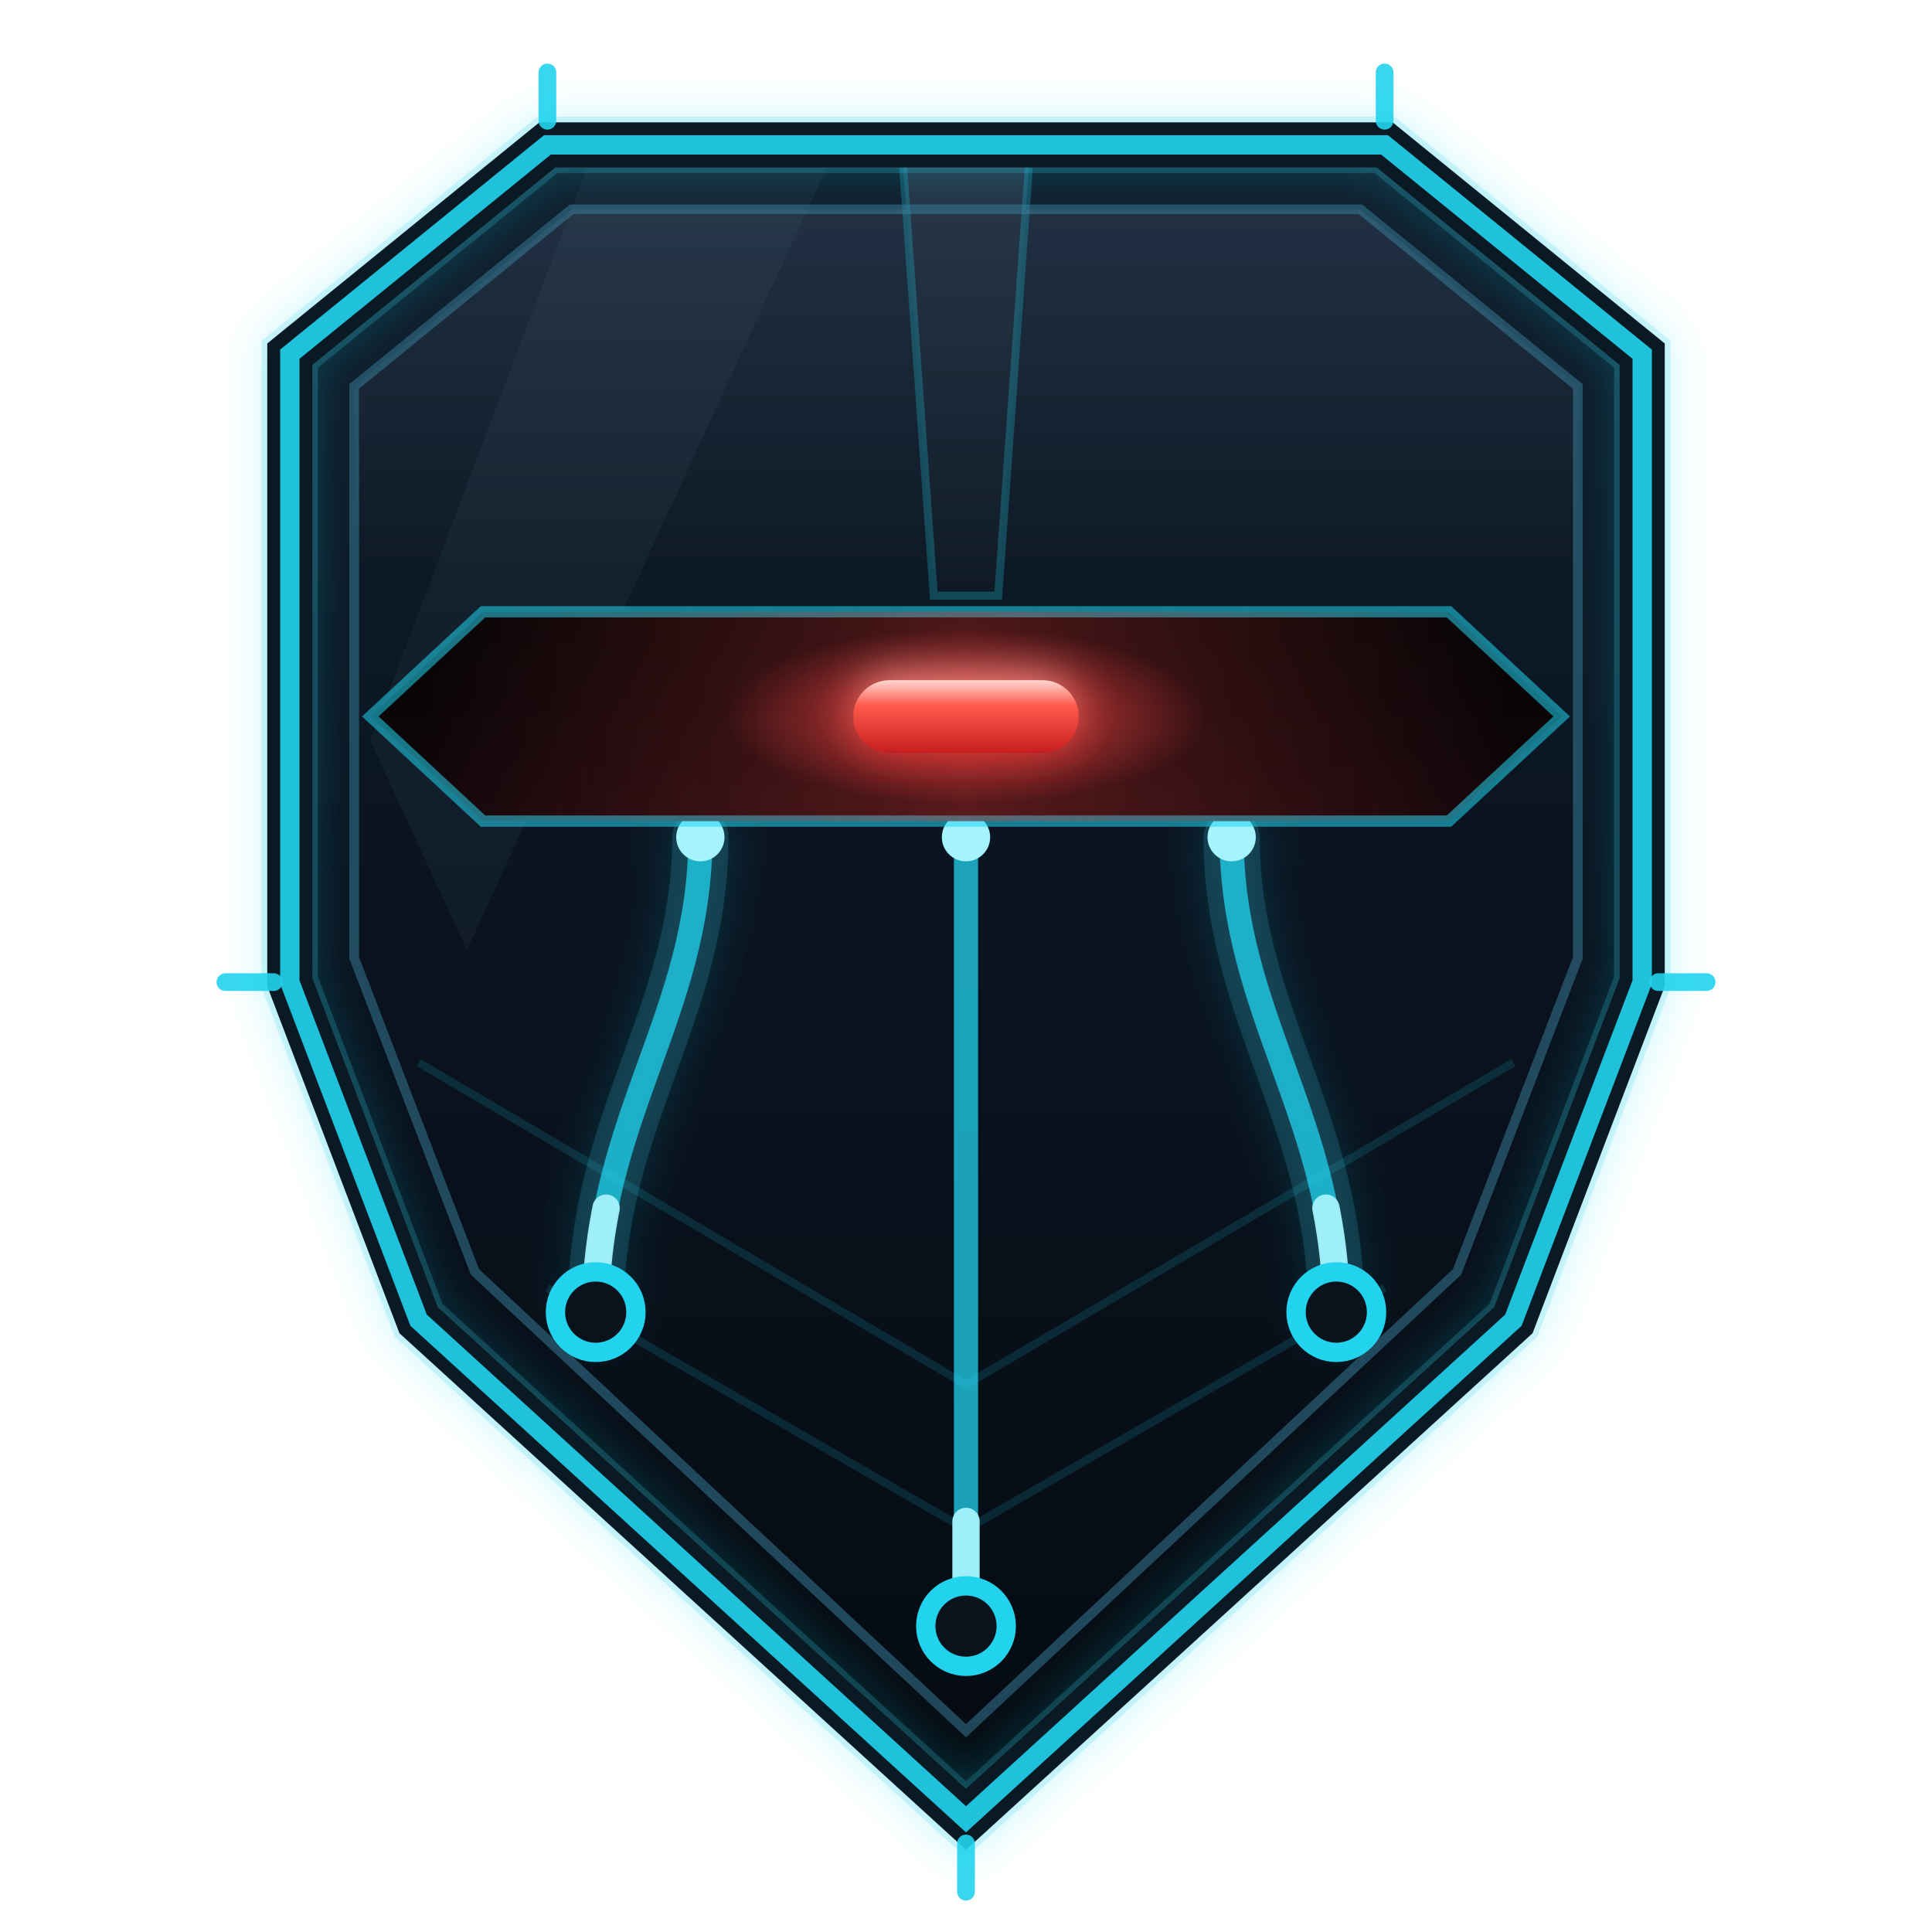
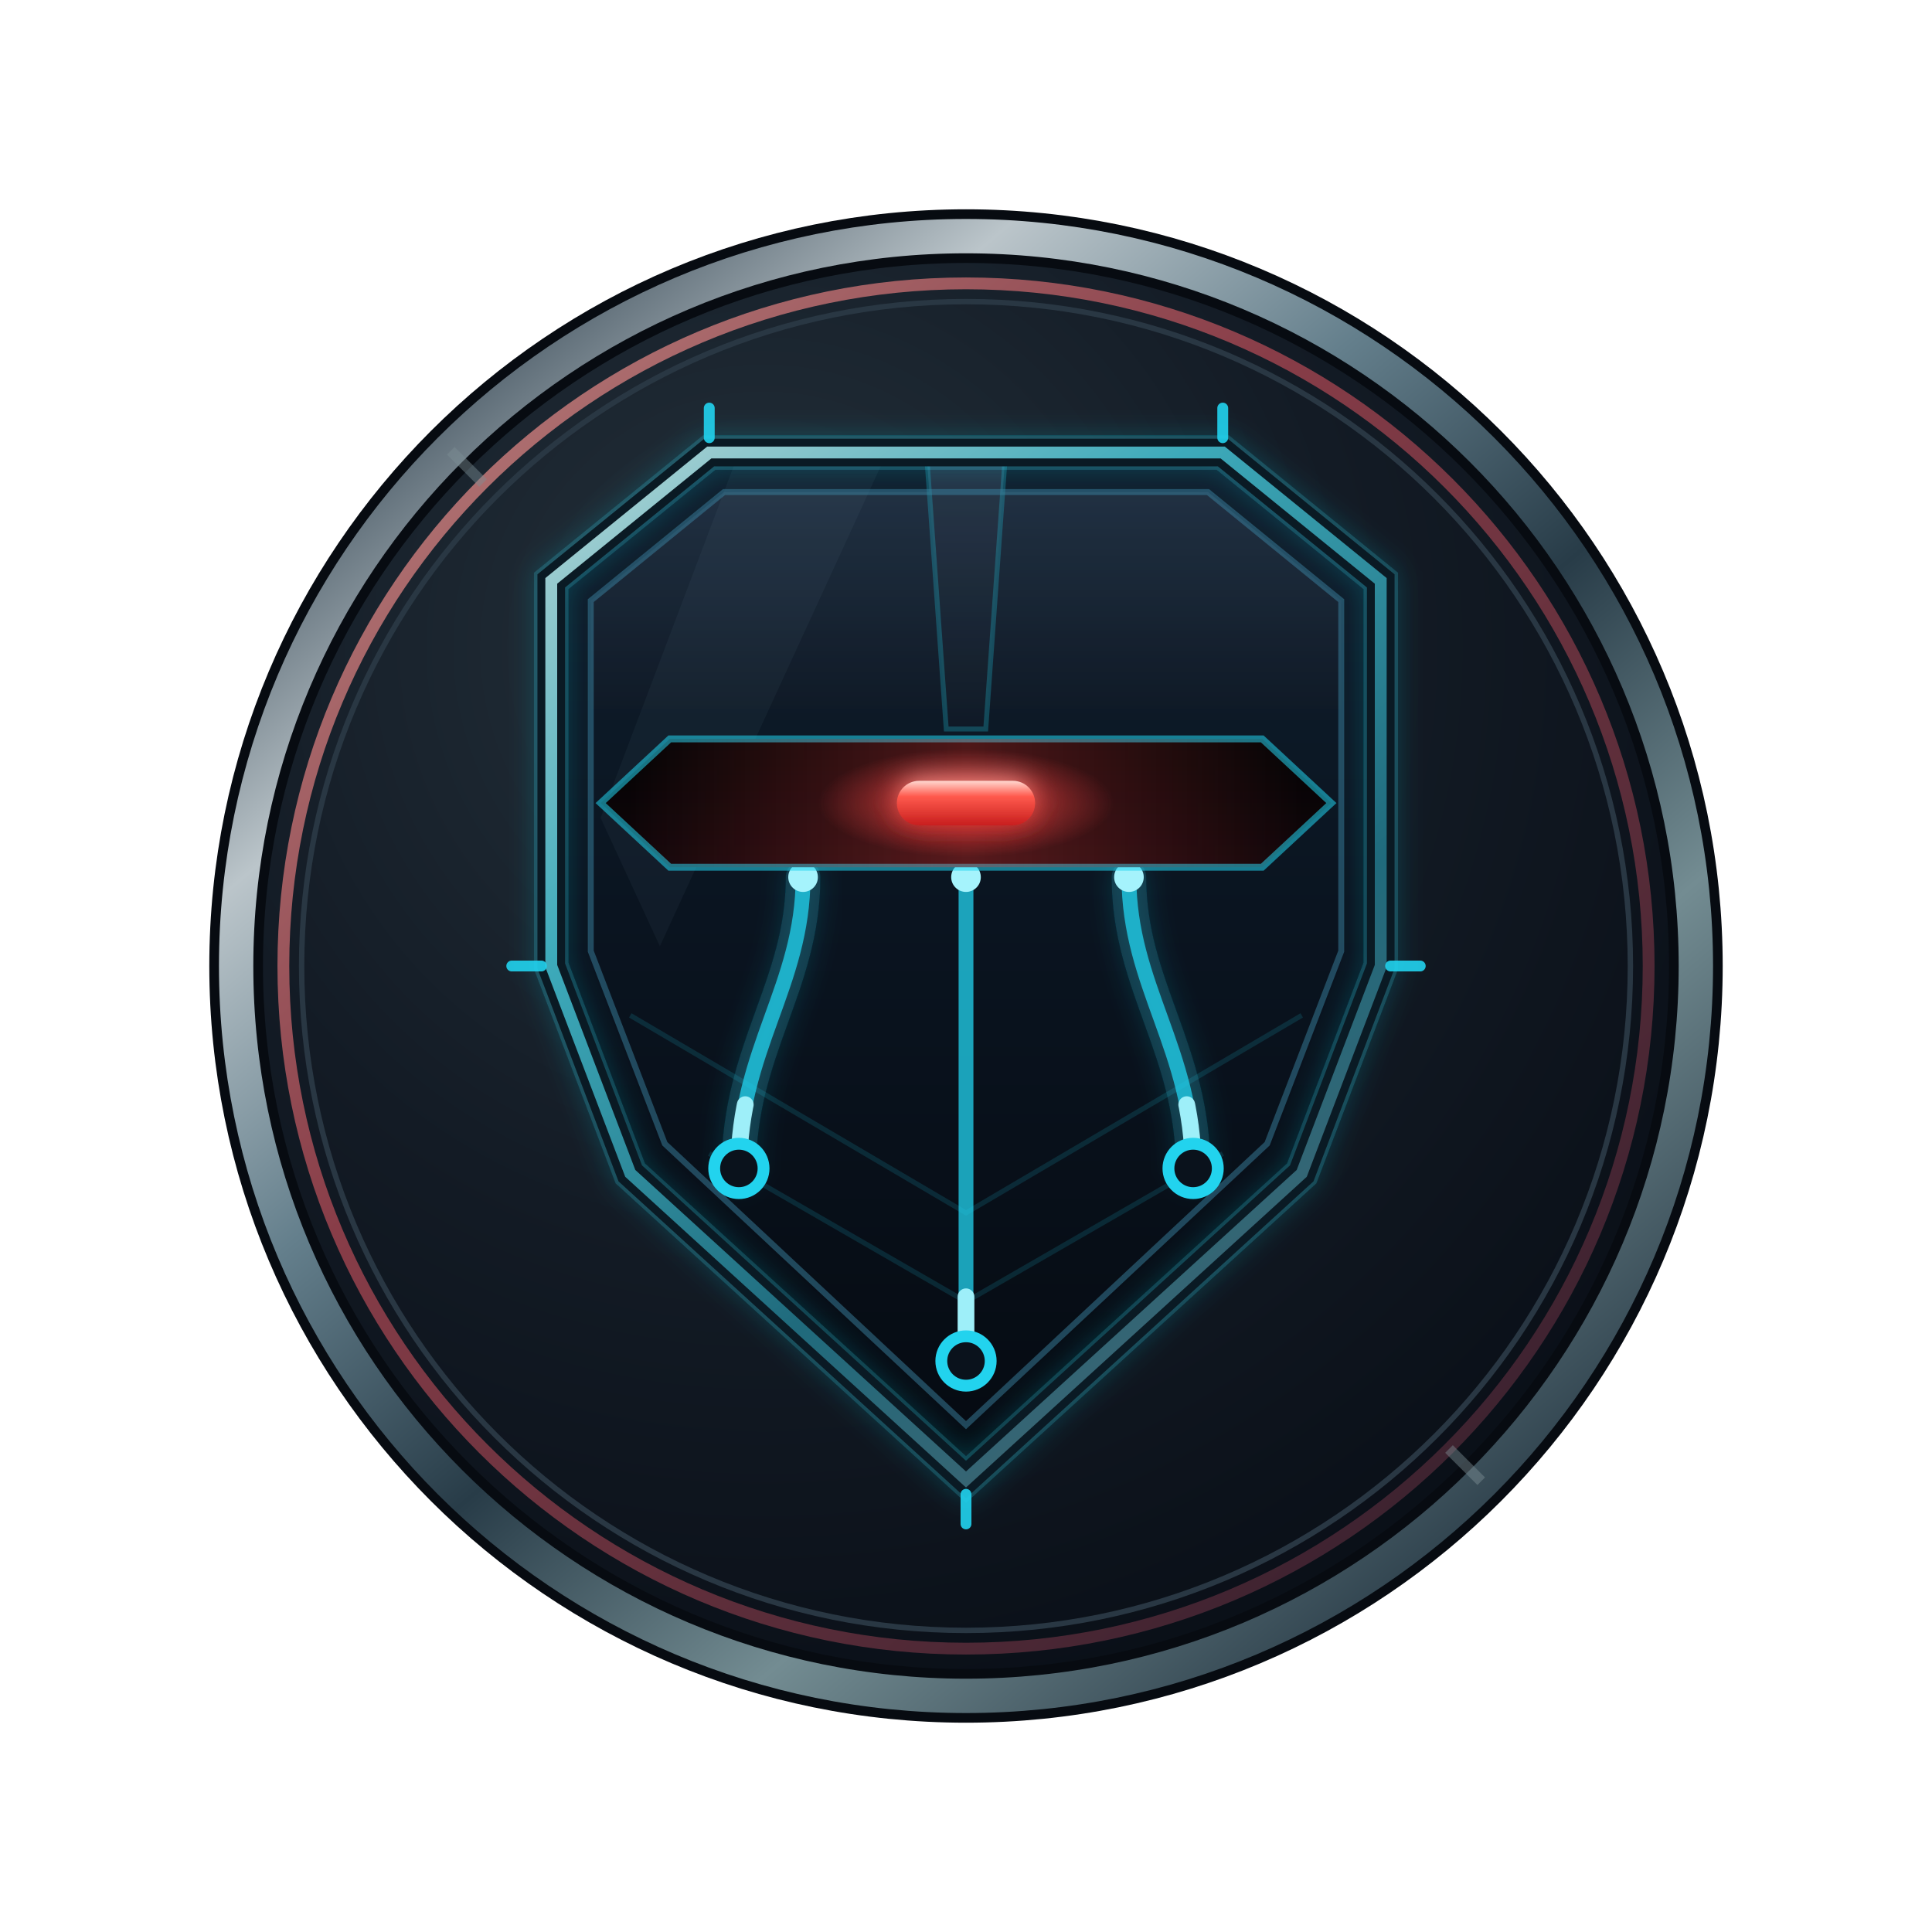
- <svg xmlns="http://www.w3.org/2000/svg" viewBox="0 0 240 240" width="240" height="240" role="img" aria-label="An angular Galadriel shield with a red scanning eye and three incoming sensor channels.">
+ <svg xmlns="http://www.w3.org/2000/svg" viewBox="0 0 180 180" role="img" aria-labelledby="galadriel-mark-title galadriel-mark-desc">
  <defs>
-     <linearGradient id="plate" x1="0" y1="0" x2="0" y2="1">
-       <stop offset="0%" stop-color="#10202f" />
-       <stop offset="45%" stop-color="#0a1420" />
-       <stop offset="100%" stop-color="#050a11" />
+     <radialGradient id="galadriel-seat" cx="36%" cy="28%" r="82%">
+       <stop stop-color="#24313b" />
+       <stop offset=".5" stop-color="#131b25" />
+       <stop offset="1" stop-color="#080d15" />
+     </radialGradient>
+     <linearGradient id="galadriel-rim" x1="40" y1="29" x2="144" y2="151" gradientUnits="userSpaceOnUse">
+       <stop stop-color="#354653" />
+       <stop offset=".18" stop-color="#bbc5ca" />
+       <stop offset=".36" stop-color="#647f8c" />
+       <stop offset=".54" stop-color="#283c48" />
+       <stop offset=".73" stop-color="#738c92" />
+       <stop offset="1" stop-color="#1b2c39" />
    </linearGradient>
-     <linearGradient id="crown" x1="0" y1="0" x2="0" y2="1">
-       <stop offset="0%" stop-color="#2a3a4d" />
-       <stop offset="100%" stop-color="#101a26" />
+     <linearGradient id="galadriel-shield-edge" x1="44" y1="28" x2="184" y2="202" gradientUnits="userSpaceOnUse">
+       <stop stop-color="#b3e2e4" />
+       <stop offset=".3" stop-color="#43bacb" />
+       <stop offset=".7" stop-color="#227386" />
+       <stop offset="1" stop-color="#466a77" />
    </linearGradient>
-     <linearGradient id="slitwell" x1="0" y1="0" x2="0" y2="1">
-       <stop offset="0%" stop-color="#020304" />
-       <stop offset="100%" stop-color="#12060a" />
+     <linearGradient id="galadriel-inset" x1="38" y1="36" x2="141" y2="146" gradientUnits="userSpaceOnUse">
+       <stop stop-color="#b57978" />
+       <stop offset=".35" stop-color="#883d48" />
+       <stop offset="1" stop-color="#341f2d" />
    </linearGradient>
-     <linearGradient id="trail" x1="0" y1="0" x2="1" y2="0">
-       <stop offset="0%" stop-color="#ef4444" stop-opacity="0" />
-       <stop offset="50%" stop-color="#ef4444" stop-opacity="0.32" />
-       <stop offset="100%" stop-color="#ef4444" stop-opacity="0" />
-     </linearGradient>
-     <radialGradient id="eyeglow" cx="50%" cy="50%" r="50%">
-       <stop offset="0%" stop-color="#ff6b5e" stop-opacity="0.9" />
-       <stop offset="45%" stop-color="#ef4444" stop-opacity="0.5" />
-       <stop offset="100%" stop-color="#ef4444" stop-opacity="0" />
-     </radialGradient>
-     <linearGradient id="eyecore" x1="0" y1="0" x2="0" y2="1">
-       <stop offset="0%" stop-color="#ffd7cf" />
-       <stop offset="35%" stop-color="#ff5a4d" />
-       <stop offset="100%" stop-color="#c81e1e" />
-     </linearGradient>
-     <filter id="glow" x="-60%" y="-60%" width="220%" height="220%">
-       <feGaussianBlur stdDeviation="2.6" result="b" />
-       <feMerge>
-         <feMergeNode in="b" />
-         <feMergeNode in="SourceGraphic" />
-       </feMerge>
-     </filter>
-     <style>
-       .rim{fill:none;stroke:#22d3ee;stroke-width:2.4;stroke-linejoin:miter;stroke-opacity:.9}
-       .rimdark{fill:none;stroke:#0a1a24;stroke-width:5.6;stroke-linejoin:miter}
-       .rimglow{fill:none;stroke:#22d3ee;stroke-width:7;stroke-linejoin:miter;stroke-opacity:.2;filter:url(#glow)}
-       .vtick{stroke:#22d3ee;stroke-width:2.2;stroke-linecap:round;stroke-opacity:.9}
-       .bevel{fill:none;stroke:#3b82a0;stroke-width:1.2;stroke-opacity:.5;stroke-linejoin:miter}
-       .facet{stroke:#22d3ee;stroke-width:1;stroke-opacity:.14}
-       .slitedge{fill:none;stroke:#22d3ee;stroke-width:1.4;stroke-opacity:.55;stroke-linejoin:miter}
-       .fiber{fill:none;stroke:#22d3ee;stroke-width:3;stroke-linecap:round;stroke-opacity:.75}
-       .fiberglow{fill:none;stroke:#22d3ee;stroke-width:7;stroke-linecap:round;stroke-opacity:.16;filter:url(#glow)}
-       .pulse{fill:none;stroke:#a5f3fc;stroke-width:3.4;stroke-linecap:round;stroke-opacity:.95;stroke-dasharray:13 174}
-       .fport{fill:#0a121c;stroke:#22d3ee;stroke-width:2.4}
-       .fjack{fill:#a5f3fc}
-       .eye{animation:scan 3.6s ease-in-out infinite}
-       @keyframes scan{0%{transform:translateX(0)}25%{transform:translateX(42px)}75%{transform:translateX(-42px)}100%{transform:translateX(0)}}
-       @media (prefers-reduced-motion:reduce){.eye{animation:none}animate{display:none}}
-       @media (prefers-color-scheme:light){.rimglow{stroke-opacity:.28}.rim{stroke-opacity:1}.rimdark{stroke:#123240}.vtick{stroke-opacity:1}}
+   </defs>
+   <g fill="none">
+     <circle cx="90" cy="90" r="68" fill="url(#galadriel-seat)" stroke="#070b11" stroke-width="5" />
+     <circle cx="90" cy="90" r="68" stroke="url(#galadriel-rim)" stroke-width="3.2" />
+     <circle cx="90" cy="90" r="63.6" stroke="url(#galadriel-inset)" stroke-width="1.1" />
+     <circle cx="90" cy="90" r="61.9" stroke="#293743" stroke-width=".5" />
+     <path d="M42 42 45 45 M135 135 138 138" stroke="#7e8e96" stroke-opacity=".45" stroke-width="1" />
+   </g>
+   <g transform="translate(34.8 33.88) scale(.46)">
+     <defs>
+       <linearGradient id="galadriel-plate" x1="0" y1="0" x2="0" y2="1">
+         <stop offset="0%" stop-color="#10202f" />
+         <stop offset="45%" stop-color="#0a1420" />
+         <stop offset="100%" stop-color="#050a11" />
+       </linearGradient>
+       <linearGradient id="galadriel-crown" x1="0" y1="0" x2="0" y2="1">
+         <stop offset="0%" stop-color="#2a3a4d" />
+         <stop offset="100%" stop-color="#101a26" />
+       </linearGradient>
+       <linearGradient id="galadriel-slitwell" x1="0" y1="0" x2="0" y2="1">
+         <stop offset="0%" stop-color="#020304" />
+         <stop offset="100%" stop-color="#12060a" />
+       </linearGradient>
+       <linearGradient id="galadriel-trail" x1="0" y1="0" x2="1" y2="0">
+         <stop offset="0%" stop-color="#ef4444" stop-opacity="0" />
+         <stop offset="50%" stop-color="#ef4444" stop-opacity="0.32" />
+         <stop offset="100%" stop-color="#ef4444" stop-opacity="0" />
+       </linearGradient>
+       <radialGradient id="galadriel-eyeglow" cx="50%" cy="50%" r="50%">
+         <stop offset="0%" stop-color="#ff6b5e" stop-opacity="0.9" />
+         <stop offset="45%" stop-color="#ef4444" stop-opacity="0.5" />
+         <stop offset="100%" stop-color="#ef4444" stop-opacity="0" />
+       </radialGradient>
+       <linearGradient id="galadriel-eyecore" x1="0" y1="0" x2="0" y2="1">
+         <stop offset="0%" stop-color="#ffd7cf" />
+         <stop offset="35%" stop-color="#ff5a4d" />
+         <stop offset="100%" stop-color="#c81e1e" />
+       </linearGradient>
+       <filter id="galadriel-glow" x="-60%" y="-60%" width="220%" height="220%">
+         <feGaussianBlur stdDeviation="2.6" result="b" />
+         <feMerge>
+           <feMergeNode in="b" />
+           <feMergeNode in="SourceGraphic" />
+         </feMerge>
+       </filter>
+       <style>
+       .galadriel-rim{fill:none;stroke:url(#galadriel-shield-edge);stroke-width:2.4;stroke-linejoin:miter;stroke-opacity:.9}
+       .galadriel-rimdark{fill:none;stroke:#0a1a24;stroke-width:5.6;stroke-linejoin:miter}
+       .galadriel-rimglow{fill:none;stroke:#22d3ee;stroke-width:7;stroke-linejoin:miter;stroke-opacity:.2;filter:url(#galadriel-glow)}
+       .galadriel-vtick{stroke:#22d3ee;stroke-width:2.2;stroke-linecap:round;stroke-opacity:.9}
+       .galadriel-bevel{fill:none;stroke:#3b82a0;stroke-width:1.2;stroke-opacity:.5;stroke-linejoin:miter}
+       .galadriel-facet{stroke:#22d3ee;stroke-width:1;stroke-opacity:.14}
+       .galadriel-slitedge{fill:none;stroke:#22d3ee;stroke-width:1.4;stroke-opacity:.55;stroke-linejoin:miter}
+       .galadriel-fiber{fill:none;stroke:#22d3ee;stroke-width:3;stroke-linecap:round;stroke-opacity:.75}
+       .galadriel-fiberglow{fill:none;stroke:#22d3ee;stroke-width:7;stroke-linecap:round;stroke-opacity:.16;filter:url(#galadriel-glow)}
+       .galadriel-pulse{fill:none;stroke:#a5f3fc;stroke-width:3.4;stroke-linecap:round;stroke-opacity:.95;stroke-dasharray:13 174}
+       .galadriel-fport{fill:#0a121c;stroke:#22d3ee;stroke-width:2.4}
+       .galadriel-fjack{fill:#a5f3fc}
+       .galadriel-eye{animation:galadriel-scan 3.6s ease-in-out infinite}
+       .galadriel-pulse{animation:galadriel-feed 2.6s linear infinite}
+       .galadriel-side-feed{animation-delay:.9s}
+       @keyframes galadriel-feed{from{stroke-dashoffset:187}to{stroke-dashoffset:0}}
+       @keyframes galadriel-scan{0%{transform:translateX(0)}25%{transform:translateX(42px)}75%{transform:translateX(-42px)}100%{transform:translateX(0)}}
+       @media (prefers-reduced-motion:reduce){.galadriel-eye,.galadriel-pulse{animation:none}}
+       @media (prefers-color-scheme:light){.galadriel-rimglow{stroke-opacity:.28}.galadriel-rim{stroke-opacity:1}.galadriel-rimdark{stroke:#123240}.galadriel-vtick{stroke-opacity:1}}
    </style>
-   </defs>
-   <path d="M36 44 L68 18 L172 18 L204 44 L204 122 L188 164 L120 226 L52 164 L36 122 Z" fill="url(#plate)" />
-   <path d="M44 48 L71 26 L169 26 L196 48 L196 70 L44 70 Z" fill="url(#crown)" opacity="0.65" />
-   <path d="M112 18 L128 18 L124 74 L116 74 Z" fill="url(#crown)" opacity="0.9" stroke="#22d3ee" stroke-opacity="0.28" stroke-width="1" />
-   <path d="M74 18 L104 18 L58 118 L46 92 Z" fill="#9fdcec" opacity="0.045" />
-   <path class="bevel" d="M44 48 L71 26 L169 26 L196 48 L196 119 L181 158 L120 215 L59 158 L44 119 Z" />
-   <path class="facet" d="M52 132 L120 172 L188 132" fill="none" />
-   <path class="facet" d="M68 160 L120 190 L172 160" fill="none" />
-   <g>
-     <path class="fiberglow" d="M74 163 C74 139 87 126 87 104" />
-     <path class="fiber" d="M74 163 C74 139 87 126 87 104" />
-     <path class="pulse" d="M74 163 C74 139 87 126 87 104">
-       <animate attributeName="stroke-dashoffset" from="187" to="0" dur="2.6s" begin="0.9s" repeatCount="indefinite" />
-     </path>
-     <path class="fiberglow" d="M120 202 C120 170 120 135 120 104" />
-     <path class="fiber" d="M120 202 C120 170 120 135 120 104" />
-     <path class="pulse" d="M120 202 C120 170 120 135 120 104">
-       <animate attributeName="stroke-dashoffset" from="187" to="0" dur="2.6s" begin="0s" repeatCount="indefinite" />
-     </path>
-     <path class="fiberglow" d="M166 163 C166 139 153 126 153 104" />
-     <path class="fiber" d="M166 163 C166 139 153 126 153 104" />
-     <path class="pulse" d="M166 163 C166 139 153 126 153 104">
-       <animate attributeName="stroke-dashoffset" from="187" to="0" dur="2.6s" begin="0.9s" repeatCount="indefinite" />
-     </path>
-     <circle class="fport" cx="74" cy="163" r="5" />
-     <circle class="fport" cx="120" cy="202" r="5" />
-     <circle class="fport" cx="166" cy="163" r="5" />
-     <circle class="fjack" cx="87" cy="104" r="3" />
-     <circle class="fjack" cx="120" cy="104" r="3" />
-     <circle class="fjack" cx="153" cy="104" r="3" />
+     </defs>
+     <path d="M36 44 L68 18 L172 18 L204 44 L204 122 L188 164 L120 226 L52 164 L36 122 Z" fill="url(#galadriel-plate)" />
+     <path d="M44 48 L71 26 L169 26 L196 48 L196 70 L44 70 Z" fill="url(#galadriel-crown)" opacity="0.65" />
+     <path d="M112 18 L128 18 L124 74 L116 74 Z" fill="url(#galadriel-crown)" opacity="0.9" stroke="#22d3ee" stroke-opacity="0.28" stroke-width="1" />
+     <path d="M74 18 L104 18 L58 118 L46 92 Z" fill="#9fdcec" opacity="0.045" />
+     <path class="galadriel-bevel" d="M44 48 L71 26 L169 26 L196 48 L196 119 L181 158 L120 215 L59 158 L44 119 Z" />
+     <path class="galadriel-facet" d="M52 132 L120 172 L188 132" fill="none" />
+     <path class="galadriel-facet" d="M68 160 L120 190 L172 160" fill="none" />
+     <g>
+       <path class="galadriel-fiberglow" d="M74 163 C74 139 87 126 87 104" />
+       <path class="galadriel-fiber" d="M74 163 C74 139 87 126 87 104" />
+       <path class="galadriel-pulse galadriel-side-feed" d="M74 163 C74 139 87 126 87 104" />
+       <path class="galadriel-fiberglow" d="M120 202 C120 170 120 135 120 104" />
+       <path class="galadriel-fiber" d="M120 202 C120 170 120 135 120 104" />
+       <path class="galadriel-pulse" d="M120 202 C120 170 120 135 120 104" />
+       <path class="galadriel-fiberglow" d="M166 163 C166 139 153 126 153 104" />
+       <path class="galadriel-fiber" d="M166 163 C166 139 153 126 153 104" />
+       <path class="galadriel-pulse galadriel-side-feed" d="M166 163 C166 139 153 126 153 104" />
+       <circle class="galadriel-fport" cx="74" cy="163" r="5" />
+       <circle class="galadriel-fport" cx="120" cy="202" r="5" />
+       <circle class="galadriel-fport" cx="166" cy="163" r="5" />
+       <circle class="galadriel-fjack" cx="87" cy="104" r="3" />
+       <circle class="galadriel-fjack" cx="120" cy="104" r="3" />
+       <circle class="galadriel-fjack" cx="153" cy="104" r="3" />
+     </g>
+     <path d="M46 89 L60 76 L180 76 L194 89 L180 102 L60 102 Z" fill="url(#galadriel-slitwell)" />
+     <path class="galadriel-slitedge" d="M46 89 L60 76 L180 76 L194 89 L180 102 L60 102 Z" />
+     <clipPath id="galadriel-slitclip">
+       <path d="M46 89 L60 76 L180 76 L194 89 L180 102 L60 102 Z" />
+     </clipPath>
+     <g clip-path="url(#galadriel-slitclip)">
+       <rect x="52" y="76" width="136" height="26" fill="url(#galadriel-trail)" />
+       <g class="galadriel-eye">
+         <ellipse cx="120" cy="89" rx="30" ry="11" fill="url(#galadriel-eyeglow)" />
+         <rect x="106" y="84.5" width="28" height="9" rx="4.5" fill="url(#galadriel-eyecore)" filter="url(#galadriel-glow)" />
+       </g>
+     </g>
+     <path class="galadriel-rimglow" d="M36 44 L68 18 L172 18 L204 44 L204 122 L188 164 L120 226 L52 164 L36 122 Z" />
+     <path class="galadriel-rimdark" d="M36 44 L68 18 L172 18 L204 44 L204 122 L188 164 L120 226 L52 164 L36 122 Z" />
+     <path class="galadriel-rim" d="M36 44 L68 18 L172 18 L204 44 L204 122 L188 164 L120 226 L52 164 L36 122 Z" />
+     <line class="galadriel-vtick" x1="28" y1="122" x2="34" y2="122" />
+     <line class="galadriel-vtick" x1="206" y1="122" x2="212" y2="122" />
+     <line class="galadriel-vtick" x1="120" y1="229" x2="120" y2="235" />
+     <line class="galadriel-vtick" x1="68" y1="9" x2="68" y2="15" />
+     <line class="galadriel-vtick" x1="172" y1="9" x2="172" y2="15" />
  </g>
-   <path d="M46 89 L60 76 L180 76 L194 89 L180 102 L60 102 Z" fill="url(#slitwell)" />
-   <path class="slitedge" d="M46 89 L60 76 L180 76 L194 89 L180 102 L60 102 Z" />
-   <clipPath id="slitclip">
-     <path d="M46 89 L60 76 L180 76 L194 89 L180 102 L60 102 Z" />
-   </clipPath>
-   <g clip-path="url(#slitclip)">
-     <rect x="52" y="76" width="136" height="26" fill="url(#trail)" />
-     <g class="eye">
-       <ellipse cx="120" cy="89" rx="30" ry="11" fill="url(#eyeglow)" />
-       <rect x="106" y="84.5" width="28" height="9" rx="4.5" fill="url(#eyecore)" filter="url(#glow)" />
-     </g>
-   </g>
-   <path class="rimglow" d="M36 44 L68 18 L172 18 L204 44 L204 122 L188 164 L120 226 L52 164 L36 122 Z" />
-   <path class="rimdark" d="M36 44 L68 18 L172 18 L204 44 L204 122 L188 164 L120 226 L52 164 L36 122 Z" />
-   <path class="rim" d="M36 44 L68 18 L172 18 L204 44 L204 122 L188 164 L120 226 L52 164 L36 122 Z" />
-   <line class="vtick" x1="28" y1="122" x2="34" y2="122" />
-   <line class="vtick" x1="206" y1="122" x2="212" y2="122" />
-   <line class="vtick" x1="120" y1="229" x2="120" y2="235" />
-   <line class="vtick" x1="68" y1="9" x2="68" y2="15" />
-   <line class="vtick" x1="172" y1="9" x2="172" y2="15" />
</svg>
